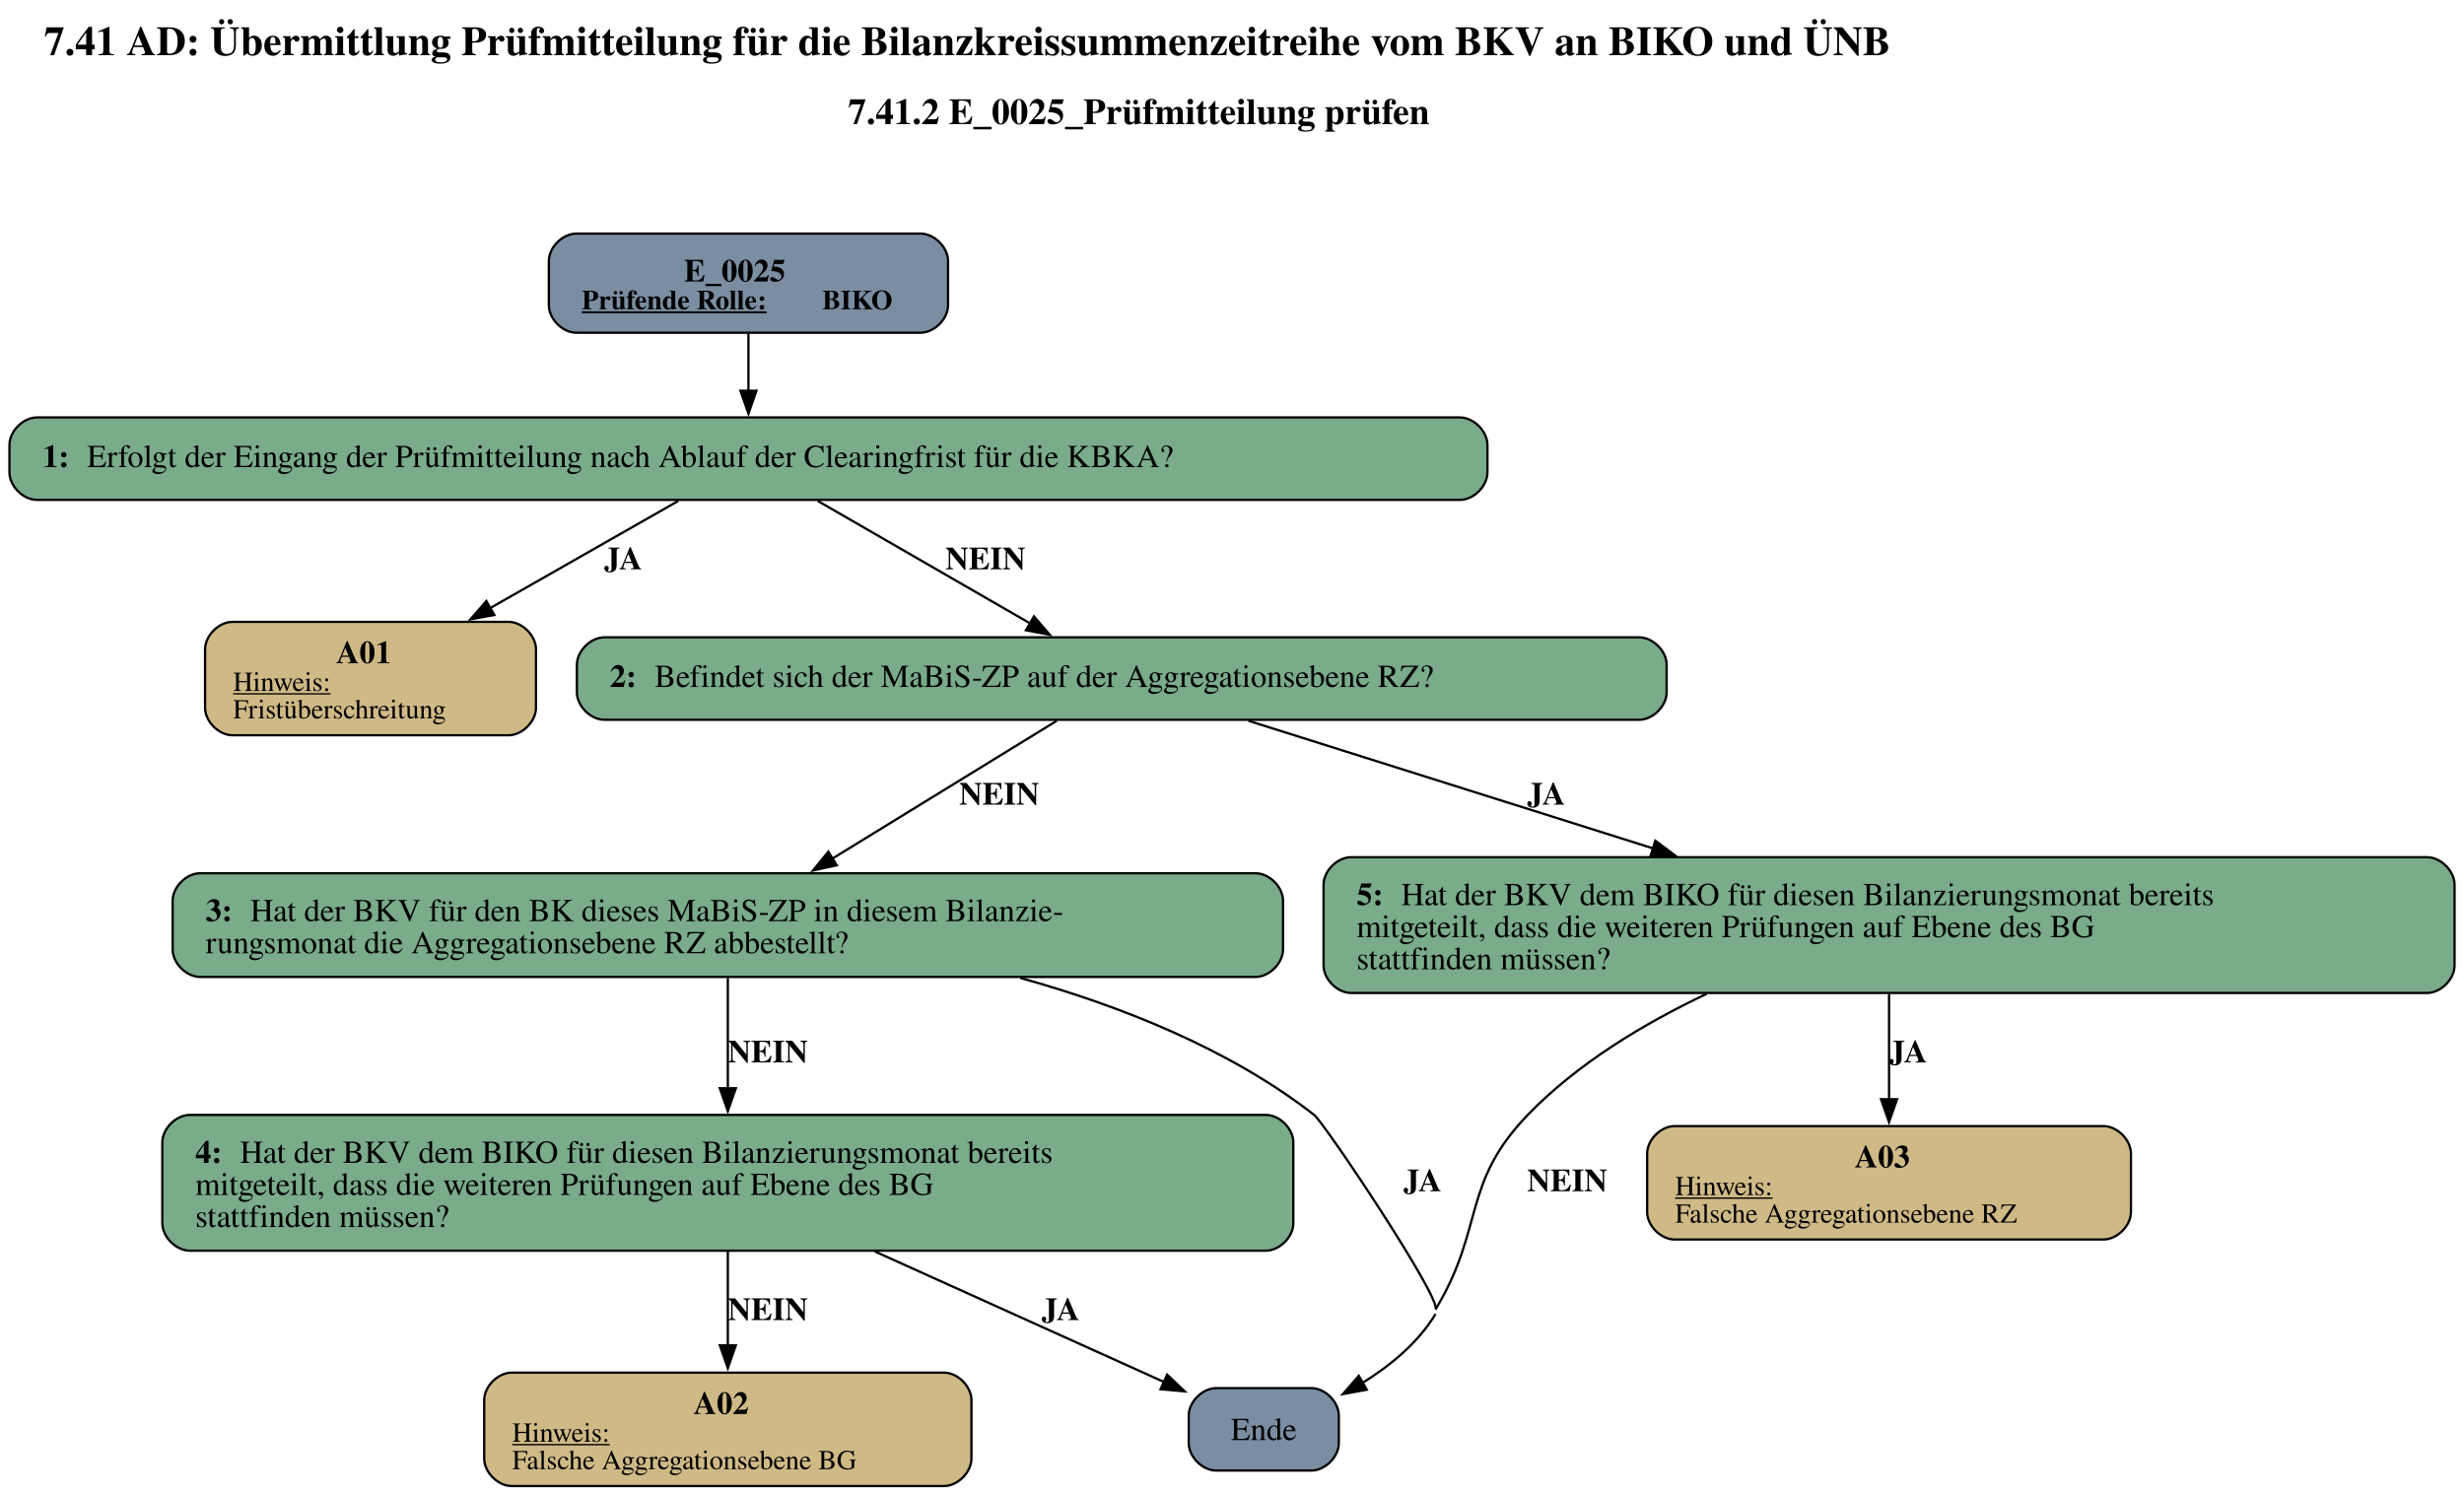
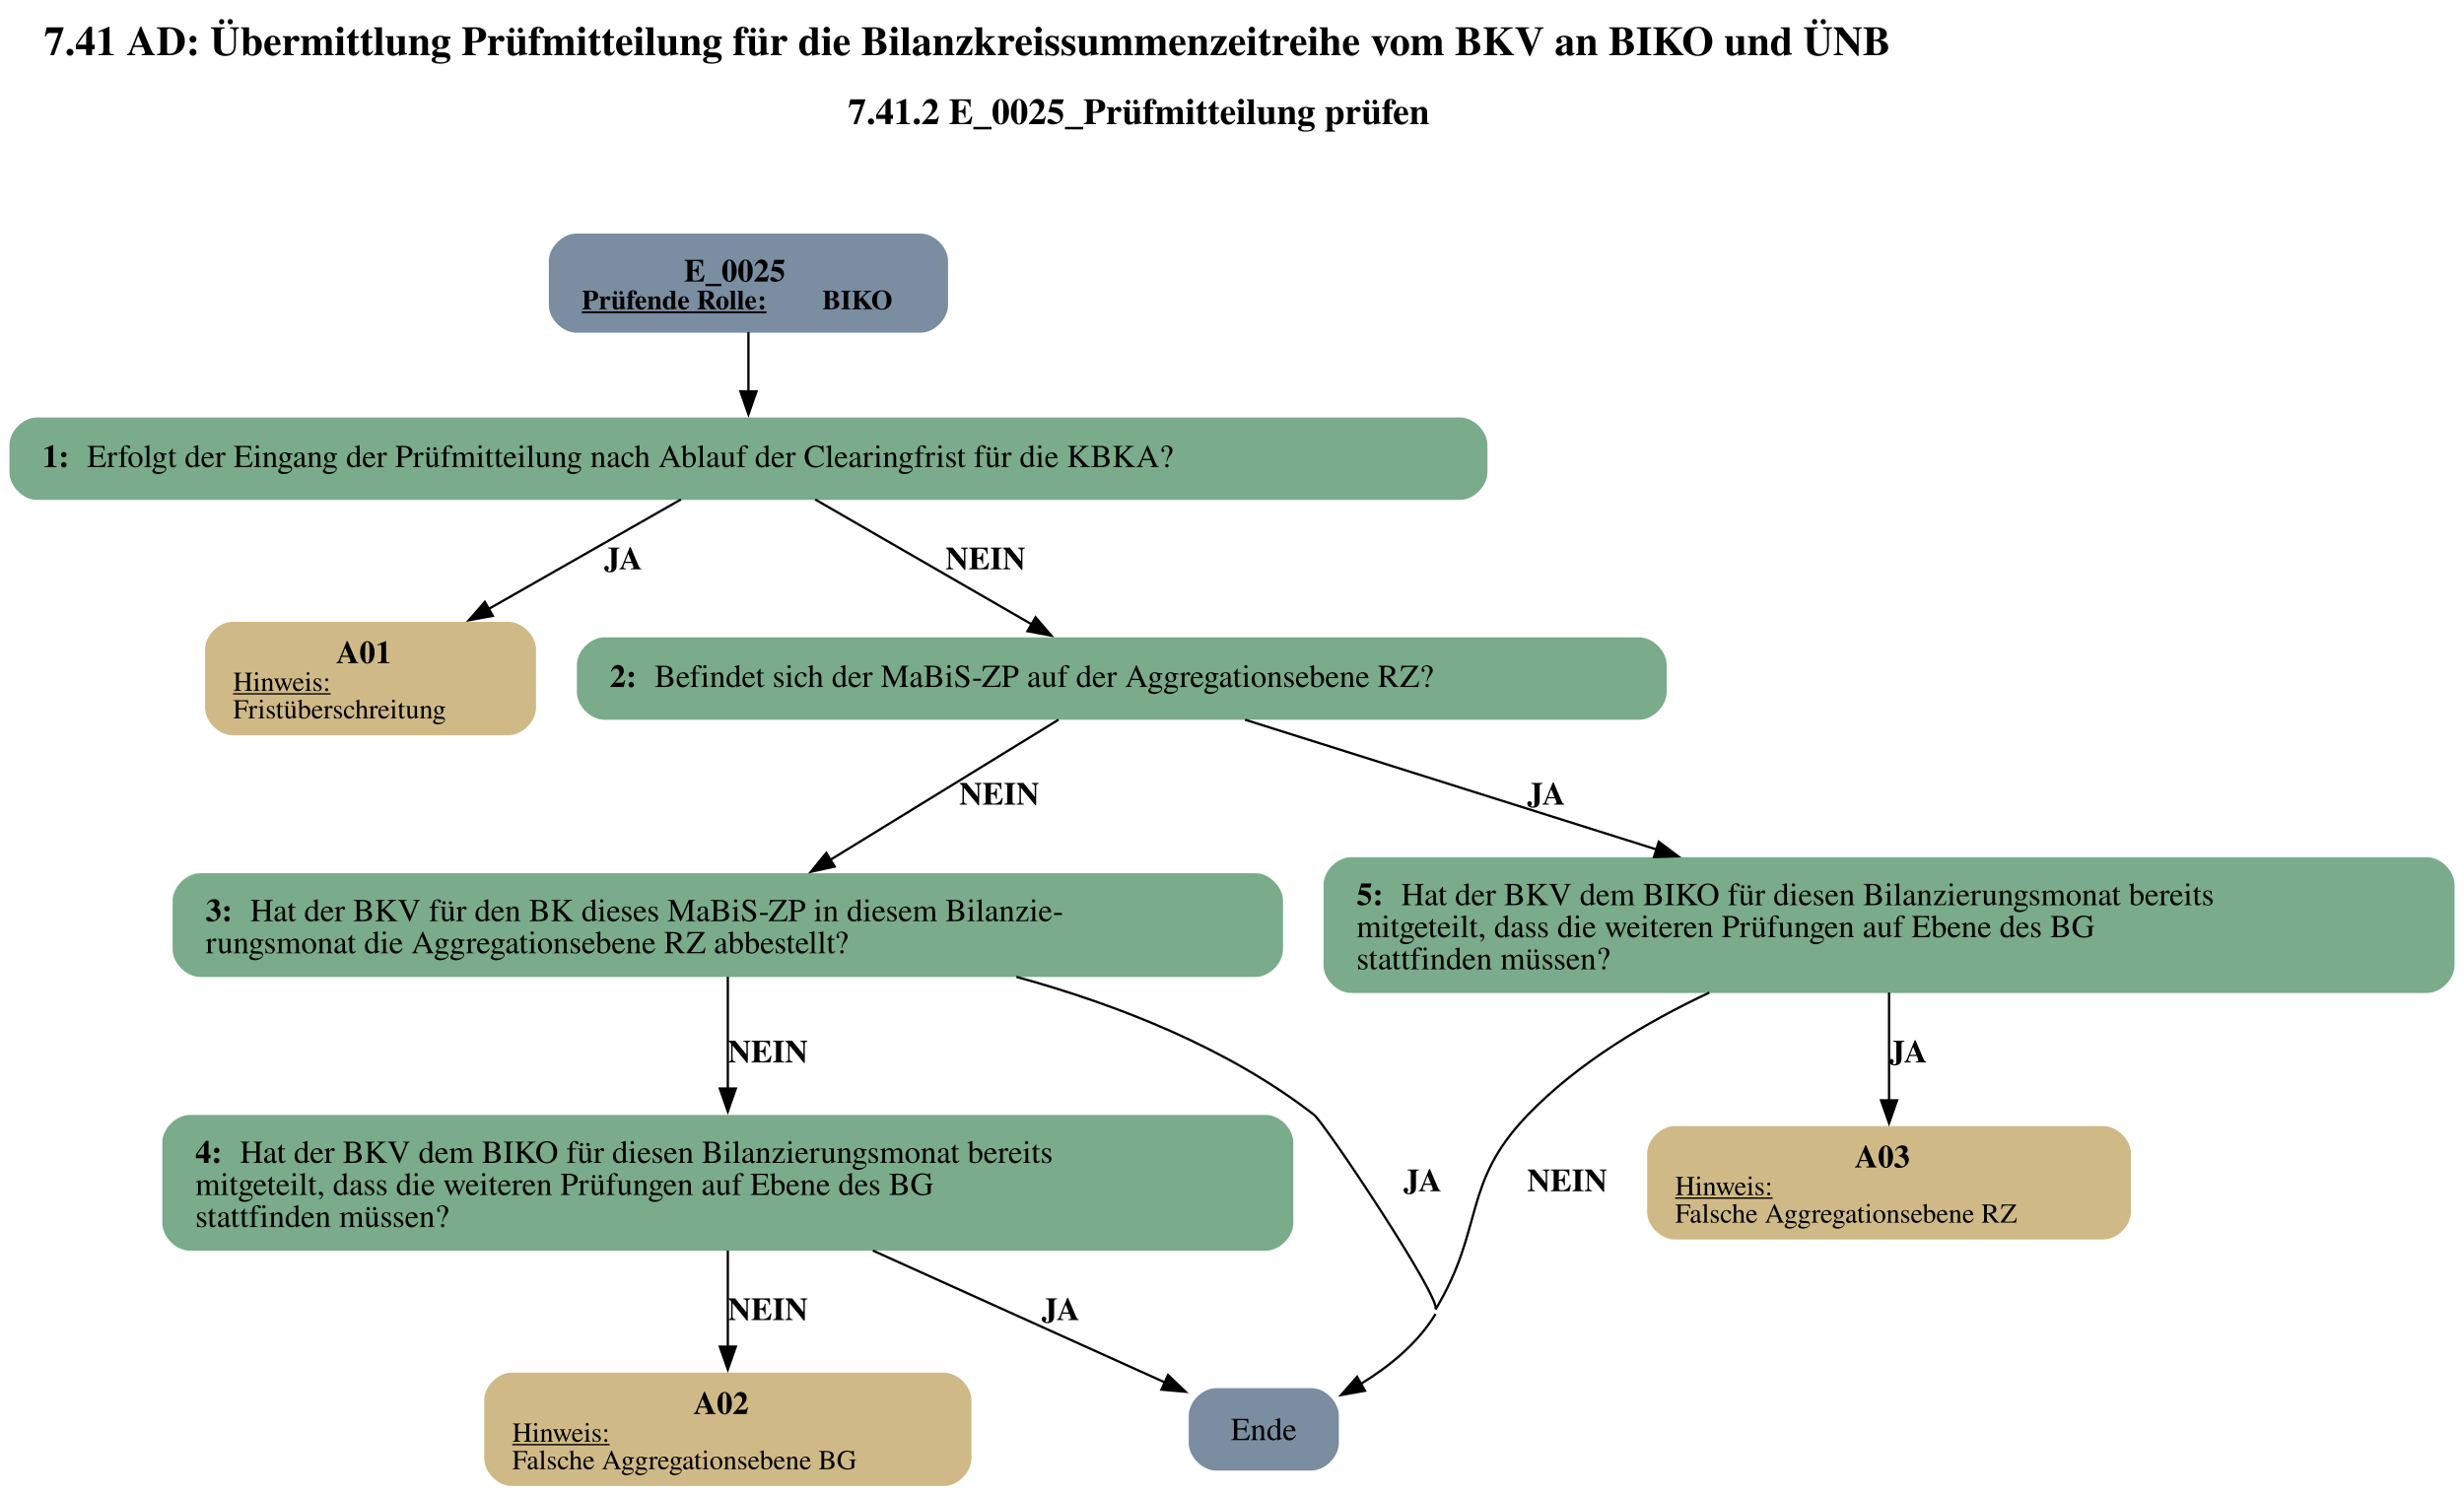
<svg xmlns="http://www.w3.org/2000/svg" width="1076pt" height="653pt" viewBox="0.00 0.00 1075.55 652.88">
  <g id="graph0" class="graph" transform="scale(1 1) rotate(0) translate(4 648.88)">
    <text text-anchor="start" x="15.15" y="-624.78" font-family="Times,serif" font-weight="bold" font-size="18.00">7.41 AD: Übermittlung Prüfmitteilung für die Bilanzkreissummenzeitreihe vom BKV an BIKO und ÜNB</text>
    <text text-anchor="start" x="366.15" y="-594.68" font-family="Times,serif" font-weight="bold" font-size="16.00">7.41.2 E_0025_Prüfmitteilung prüfen</text>
    <g id="node1" class="node">
-       <path fill="#7a8da1" stroke="black" d="M397.8,-546.88C397.8,-546.88 247.5,-546.88 247.5,-546.88 241.5,-546.88 235.5,-540.88 235.5,-534.88 235.5,-534.88 235.5,-515.6 235.5,-515.6 235.5,-509.6 241.5,-503.6 247.5,-503.6 247.5,-503.6 397.8,-503.6 397.8,-503.6 403.8,-503.6 409.8,-509.6 409.8,-515.6 409.8,-515.6 409.8,-534.88 409.8,-534.88 409.8,-540.88 403.8,-546.88 397.8,-546.88" />
+       <path fill="#7a8da1" stroke="black" stroke-width="0" d="M397.8,-546.88C397.8,-546.88 247.5,-546.88 247.5,-546.88 241.5,-546.88 235.5,-540.88 235.5,-534.88 235.5,-534.88 235.5,-515.6 235.5,-515.6 235.5,-509.6 241.5,-503.6 247.5,-503.6 247.5,-503.6 397.8,-503.6 397.8,-503.6 403.8,-503.6 409.8,-509.6 409.8,-515.6 409.8,-515.6 409.8,-534.88 409.8,-534.88 409.8,-540.88 403.8,-546.88 397.8,-546.88" />
      <text text-anchor="start" x="294.52" y="-525.94" font-family="Times,serif" font-weight="bold" font-size="14.00">E_0025</text>
      <text text-anchor="start" x="249.9" y="-513.84" font-family="Times,serif" font-weight="bold" text-decoration="underline" font-size="12.00">Prüfende Rolle:</text>
      <text text-anchor="start" x="354.9" y="-513.84" font-family="Times,serif" font-weight="bold" font-size="12.00"> BIKO</text>
    </g>
    <g id="node2" class="node">
-       <path fill="#7aab8a" stroke="black" d="M633.3,-466.6C633.3,-466.6 12,-466.6 12,-466.6 6,-466.6 0,-460.6 0,-454.6 0,-454.6 0,-442.6 0,-442.6 0,-436.6 6,-430.6 12,-430.6 12,-430.6 633.3,-430.6 633.3,-430.6 639.3,-430.6 645.3,-436.6 645.3,-442.6 645.3,-442.6 645.3,-454.6 645.3,-454.6 645.3,-460.6 639.3,-466.6 633.3,-466.6" />
+       <path fill="#7aab8a" stroke="black" stroke-width="0" d="M633.3,-466.6C633.3,-466.6 12,-466.6 12,-466.6 6,-466.6 0,-460.6 0,-454.6 0,-454.6 0,-442.6 0,-442.6 0,-436.6 6,-430.6 12,-430.6 12,-430.6 633.3,-430.6 633.3,-430.6 639.3,-430.6 645.3,-436.6 645.3,-442.6 645.3,-442.6 645.3,-454.6 645.3,-454.6 645.3,-460.6 639.3,-466.6 633.3,-466.6" />
      <text text-anchor="start" x="14.4" y="-444.92" font-family="Times,serif" font-weight="bold" font-size="14.00">1: </text>
      <text text-anchor="start" x="33.9" y="-444.92" font-family="Times,serif" font-size="14.00">Erfolgt der Eingang der Prüfmitteilung nach Ablauf der Clearingfrist für die KBKA?</text>
    </g>
    <g id="edge1" class="edge">
-       <path fill="none" stroke="black" d="M322.65,-503.45C322.65,-495.59 322.65,-486.51 322.65,-478.07" />
-       <polygon fill="black" stroke="black" points="326.15,-478.27 322.65,-468.27 319.15,-478.27 326.15,-478.27" />
+       <path fill="none" stroke="black" d="M322.65,-503.84C322.65,-495.77 322.65,-486.36 322.65,-477.67" />
+       <polygon fill="black" stroke="black" points="326.15,-477.96 322.65,-467.96 319.15,-477.96 326.15,-477.96" />
    </g>
    <g id="node3" class="node">
-       <path fill="#cfb986" stroke="black" d="M217.89,-377.35C217.89,-377.35 97.41,-377.35 97.41,-377.35 91.41,-377.35 85.41,-371.35 85.41,-365.35 85.41,-365.35 85.41,-339.83 85.41,-339.83 85.41,-333.83 91.41,-327.83 97.41,-327.83 97.41,-327.83 217.89,-327.83 217.89,-327.83 223.89,-327.83 229.89,-333.83 229.89,-339.83 229.89,-339.83 229.89,-365.35 229.89,-365.35 229.89,-371.35 223.89,-377.35 217.89,-377.35" />
+       <path fill="#cfb986" stroke="black" stroke-width="0" d="M217.89,-377.35C217.89,-377.35 97.41,-377.35 97.41,-377.35 91.41,-377.35 85.41,-371.35 85.41,-365.35 85.41,-365.35 85.41,-339.83 85.41,-339.83 85.41,-333.83 91.41,-327.83 97.41,-327.83 97.41,-327.83 217.89,-327.83 217.89,-327.83 223.89,-327.83 229.89,-333.83 229.89,-339.83 229.89,-339.83 229.89,-365.35 229.89,-365.35 229.89,-371.35 223.89,-377.35 217.89,-377.35" />
      <text text-anchor="start" x="142.65" y="-359.29" font-family="Times,serif" font-weight="bold" font-size="14.00">A01</text>
      <text text-anchor="start" x="97.65" y="-347.19" font-family="Times,serif" text-decoration="underline" font-size="12.00">Hinweis:</text>
      <text text-anchor="start" x="97.65" y="-335.19" font-family="Times,serif" font-size="12.00">Fristüberschreitung</text>
    </g>
    <g id="edge2" class="edge">
-       <path fill="none" stroke="black" d="M292,-430.14C268.93,-416.99 236.75,-398.66 209.67,-383.23" />
-       <polygon fill="black" stroke="black" points="211.69,-380.35 201.27,-378.44 208.22,-386.43 211.69,-380.35" />
+       <path fill="none" stroke="black" d="M293.15,-430.79C269.87,-417.53 236.82,-398.7 209.2,-382.96" />
+       <polygon fill="black" stroke="black" points="211.03,-379.97 200.6,-378.06 207.56,-386.06 211.03,-379.97" />
      <text text-anchor="start" x="259.65" y="-400.3" font-family="Times,serif" font-weight="bold" font-size="14.00">JA</text>
    </g>
    <g id="node4" class="node">
-       <path fill="#7aab8a" stroke="black" d="M711.55,-370.59C711.55,-370.59 259.75,-370.59 259.75,-370.59 253.75,-370.59 247.75,-364.59 247.75,-358.59 247.75,-358.59 247.75,-346.59 247.75,-346.59 247.75,-340.59 253.75,-334.59 259.75,-334.59 259.75,-334.59 711.55,-334.59 711.55,-334.59 717.55,-334.59 723.55,-340.59 723.55,-346.59 723.55,-346.59 723.55,-358.59 723.55,-358.59 723.55,-364.59 717.55,-370.59 711.55,-370.59" />
+       <path fill="#7aab8a" stroke="black" stroke-width="0" d="M711.55,-370.59C711.55,-370.59 259.75,-370.59 259.75,-370.59 253.75,-370.59 247.75,-364.59 247.75,-358.59 247.75,-358.59 247.75,-346.59 247.75,-346.59 247.75,-340.59 253.75,-334.59 259.75,-334.59 259.75,-334.59 711.55,-334.59 711.55,-334.59 717.55,-334.59 723.55,-340.59 723.55,-346.59 723.55,-346.59 723.55,-358.59 723.55,-358.59 723.55,-364.59 717.55,-370.59 711.55,-370.59" />
      <text text-anchor="start" x="262.15" y="-348.91" font-family="Times,serif" font-weight="bold" font-size="14.00">2: </text>
      <text text-anchor="start" x="281.65" y="-348.91" font-family="Times,serif" font-size="14.00">Befindet sich der MaBiS-ZP auf der Aggregationsebene RZ?</text>
    </g>
    <g id="edge3" class="edge">
-       <path fill="none" stroke="black" d="M352.93,-430.14C379.12,-415.03 417.17,-393.08 445.83,-376.56" />
-       <polygon fill="black" stroke="black" points="447.31,-379.74 454.22,-371.71 443.81,-373.68 447.31,-379.74" />
+       <path fill="none" stroke="black" d="M351.79,-430.79C378.17,-415.58 417.23,-393.05 446.36,-376.25" />
+       <polygon fill="black" stroke="black" points="447.99,-379.35 454.9,-371.32 444.49,-373.29 447.99,-379.35" />
      <text text-anchor="start" x="408.65" y="-400.3" font-family="Times,serif" font-weight="bold" font-size="14.00">NEIN</text>
    </g>
    <g id="node5" class="node">
-       <path fill="#7aab8a" stroke="black" d="M544.05,-267.58C544.05,-267.58 83.25,-267.58 83.25,-267.58 77.25,-267.58 71.25,-261.58 71.25,-255.58 71.25,-255.58 71.25,-234.3 71.25,-234.3 71.25,-228.3 77.25,-222.3 83.25,-222.3 83.25,-222.3 544.05,-222.3 544.05,-222.3 550.05,-222.3 556.05,-228.3 556.05,-234.3 556.05,-234.3 556.05,-255.58 556.05,-255.58 556.05,-261.58 550.05,-267.58 544.05,-267.58" />
+       <path fill="#7aab8a" stroke="black" stroke-width="0" d="M544.05,-267.58C544.05,-267.58 83.25,-267.58 83.25,-267.58 77.25,-267.58 71.25,-261.58 71.25,-255.58 71.25,-255.58 71.25,-234.3 71.25,-234.3 71.25,-228.3 77.25,-222.3 83.25,-222.3 83.25,-222.3 544.05,-222.3 544.05,-222.3 550.05,-222.3 556.05,-228.3 556.05,-234.3 556.05,-234.3 556.05,-255.58 556.05,-255.58 556.05,-261.58 550.05,-267.58 544.05,-267.58" />
      <text text-anchor="start" x="85.65" y="-246.64" font-family="Times,serif" font-weight="bold" font-size="14.00">3: </text>
      <text text-anchor="start" x="105.15" y="-246.64" font-family="Times,serif" font-size="14.00">Hat der BKV für den BK dieses MaBiS-ZP in diesem Bilanzie-</text>
      <text text-anchor="start" x="85.65" y="-232.64" font-family="Times,serif" font-size="14.00">rungsmonat die Aggregationsebene RZ abbestellt?</text>
    </g>
    <g id="edge4" class="edge">
-       <path fill="none" stroke="black" d="M457.25,-334.14C430.64,-317.8 390.43,-293.1 359.32,-273.99" />
-       <polygon fill="black" stroke="black" points="361.21,-271.05 350.86,-268.79 357.54,-277.01 361.21,-271.05" />
+       <path fill="none" stroke="black" d="M458.02,-334.62C431.08,-318.07 389.68,-292.64 358.11,-273.25" />
+       <polygon fill="black" stroke="black" points="360.3,-270.48 349.94,-268.23 356.63,-276.45 360.3,-270.48" />
      <text text-anchor="start" x="414.65" y="-297.53" font-family="Times,serif" font-weight="bold" font-size="14.00">NEIN</text>
    </g>
    <g id="node9" class="node">
-       <path fill="#7aab8a" stroke="black" d="M1055.55,-274.58C1055.55,-274.58 585.75,-274.58 585.75,-274.58 579.75,-274.58 573.75,-268.58 573.75,-262.58 573.75,-262.58 573.75,-227.3 573.75,-227.3 573.75,-221.3 579.75,-215.3 585.75,-215.3 585.75,-215.3 1055.55,-215.3 1055.55,-215.3 1061.55,-215.3 1067.55,-221.3 1067.55,-227.3 1067.55,-227.3 1067.55,-262.58 1067.55,-262.58 1067.55,-268.58 1061.55,-274.58 1055.55,-274.58" />
+       <path fill="#7aab8a" stroke="black" stroke-width="0" d="M1055.55,-274.58C1055.55,-274.58 585.75,-274.58 585.75,-274.58 579.75,-274.58 573.75,-268.58 573.75,-262.58 573.75,-262.58 573.75,-227.3 573.75,-227.3 573.75,-221.3 579.75,-215.3 585.75,-215.3 585.75,-215.3 1055.55,-215.3 1055.55,-215.3 1061.55,-215.3 1067.55,-221.3 1067.55,-227.3 1067.55,-227.3 1067.55,-262.58 1067.55,-262.58 1067.55,-268.58 1061.55,-274.58 1055.55,-274.58" />
      <text text-anchor="start" x="588.15" y="-253.64" font-family="Times,serif" font-weight="bold" font-size="14.00">5: </text>
      <text text-anchor="start" x="607.65" y="-253.64" font-family="Times,serif" font-size="14.00">Hat der BKV dem BIKO für diesen Bilanzierungsmonat bereits</text>
      <text text-anchor="start" x="588.15" y="-239.64" font-family="Times,serif" font-size="14.00">mitgeteilt, dass die weiteren Prüfungen auf Ebene des BG</text>
      <text text-anchor="start" x="588.15" y="-225.64" font-family="Times,serif" font-size="14.00">stattfinden müssen?</text>
    </g>
    <g id="edge5" class="edge">
-       <path fill="none" stroke="black" d="M540.97,-334.14C588.9,-319.03 659.53,-296.75 717.81,-278.37" />
-       <polygon fill="black" stroke="black" points="718.61,-281.79 727.1,-275.44 716.51,-275.11 718.61,-281.79" />
+       <path fill="none" stroke="black" d="M539.47,-334.62C587.79,-319.38 660,-296.6 719.15,-277.95" />
+       <polygon fill="black" stroke="black" points="720.1,-281.32 728.59,-274.97 718,-274.64 720.1,-281.32" />
      <text text-anchor="start" x="662.65" y="-297.53" font-family="Times,serif" font-weight="bold" font-size="14.00">JA</text>
    </g>
    <g id="node6" class="node">
-       <path fill="#7a8da1" stroke="black" d="M568.42,-42.76C568.42,-42.76 526.88,-42.76 526.88,-42.76 520.88,-42.76 514.88,-36.76 514.88,-30.76 514.88,-30.76 514.88,-18.76 514.88,-18.76 514.88,-12.76 520.88,-6.76 526.88,-6.76 526.88,-6.76 568.42,-6.76 568.42,-6.76 574.42,-6.76 580.42,-12.76 580.42,-18.76 580.42,-18.76 580.42,-30.76 580.42,-30.76 580.42,-36.76 574.42,-42.76 568.42,-42.76" />
+       <path fill="#7a8da1" stroke="black" stroke-width="0" d="M568.42,-42.76C568.42,-42.76 526.88,-42.76 526.88,-42.76 520.88,-42.76 514.88,-36.76 514.88,-30.76 514.88,-30.76 514.88,-18.76 514.88,-18.76 514.88,-12.76 520.88,-6.76 526.88,-6.76 526.88,-6.76 568.42,-6.76 568.42,-6.76 574.42,-6.76 580.42,-12.76 580.42,-18.76 580.42,-18.76 580.42,-30.76 580.42,-30.76 580.42,-36.76 574.42,-42.76 568.42,-42.76" />
      <text text-anchor="middle" x="547.65" y="-20.08" font-family="Times,serif" font-size="14.00">Ende</text>
    </g>
    <g id="edge7" class="edge">
-       <path fill="none" stroke="black" d="M441.3,-221.88C485.23,-209.65 532.64,-190.85 569.65,-162.05 574.04,-158.64 625.26,-82.05 622.65,-77.14" />
-       <path fill="none" stroke="black" d="M622.65,-75.14C615.09,-62.61 602.99,-52.62 590.69,-45.01" />
-       <polygon fill="black" stroke="black" points="592.6,-42.07 582.18,-40.15 589.13,-48.15 592.6,-42.07" />
+       <path fill="none" stroke="black" d="M439.66,-222.33C484.05,-210.12 532.18,-191.2 569.65,-162.05 574.04,-158.64 625.26,-82.05 622.65,-77.14" />
+       <path fill="none" stroke="black" d="M622.65,-75.14C614.96,-62.4 602.58,-52.29 590.07,-44.63" />
+       <polygon fill="black" stroke="black" points="591.84,-41.61 581.42,-39.74 588.4,-47.7 591.84,-41.61" />
      <text text-anchor="start" x="608.65" y="-128.74" font-family="Times,serif" font-weight="bold" font-size="14.00">JA</text>
    </g>
    <g id="node7" class="node">
-       <path fill="#7aab8a" stroke="black" d="M548.55,-162.05C548.55,-162.05 78.75,-162.05 78.75,-162.05 72.75,-162.05 66.75,-156.05 66.75,-150.05 66.75,-150.05 66.75,-114.77 66.75,-114.77 66.75,-108.77 72.75,-102.77 78.75,-102.77 78.75,-102.77 548.55,-102.77 548.55,-102.77 554.55,-102.77 560.55,-108.77 560.55,-114.77 560.55,-114.77 560.55,-150.05 560.55,-150.05 560.55,-156.05 554.55,-162.05 548.55,-162.05" />
+       <path fill="#7aab8a" stroke="black" stroke-width="0" d="M548.55,-162.05C548.55,-162.05 78.75,-162.05 78.75,-162.05 72.75,-162.05 66.75,-156.05 66.75,-150.05 66.75,-150.05 66.75,-114.77 66.75,-114.77 66.75,-108.77 72.75,-102.77 78.75,-102.77 78.75,-102.77 548.55,-102.77 548.55,-102.77 554.55,-102.77 560.55,-108.77 560.55,-114.77 560.55,-114.77 560.55,-150.05 560.55,-150.05 560.55,-156.05 554.55,-162.05 548.55,-162.05" />
      <text text-anchor="start" x="81.15" y="-141.11" font-family="Times,serif" font-weight="bold" font-size="14.00">4: </text>
      <text text-anchor="start" x="100.65" y="-141.11" font-family="Times,serif" font-size="14.00">Hat der BKV dem BIKO für diesen Bilanzierungsmonat bereits</text>
      <text text-anchor="start" x="81.15" y="-127.11" font-family="Times,serif" font-size="14.00">mitgeteilt, dass die weiteren Prüfungen auf Ebene des BG</text>
      <text text-anchor="start" x="81.15" y="-113.11" font-family="Times,serif" font-size="14.00">stattfinden müssen?</text>
    </g>
    <g id="edge6" class="edge">
-       <path fill="none" stroke="black" d="M313.65,-221.84C313.65,-208.05 313.65,-189.89 313.65,-173.62" />
-       <polygon fill="black" stroke="black" points="317.15,-173.7 313.65,-163.7 310.15,-173.7 317.15,-173.7" />
+       <path fill="none" stroke="black" d="M313.65,-222.37C313.65,-208.38 313.65,-189.74 313.65,-173.13" />
+       <polygon fill="black" stroke="black" points="317.15,-173.56 313.65,-163.56 310.15,-173.56 317.15,-173.56" />
      <text text-anchor="start" x="313.65" y="-185" font-family="Times,serif" font-weight="bold" font-size="14.00">NEIN</text>
    </g>
    <g id="edge9" class="edge">
-       <path fill="none" stroke="black" d="M377.9,-102.4C418.17,-84.22 468.98,-61.28 504.47,-45.26" />
-       <polygon fill="black" stroke="black" points="505.45,-48.65 513.13,-41.35 502.57,-42.27 505.45,-48.65" />
+       <path fill="none" stroke="black" d="M376.97,-102.82C417.5,-84.52 469.01,-61.27 504.78,-45.11" />
+       <polygon fill="black" stroke="black" points="505.84,-48.48 513.51,-41.17 502.96,-42.1 505.84,-48.48" />
      <text text-anchor="start" x="450.65" y="-72.47" font-family="Times,serif" font-weight="bold" font-size="14.00">JA</text>
    </g>
    <g id="node8" class="node">
-       <path fill="#cfb986" stroke="black" d="M408.01,-49.52C408.01,-49.52 219.28,-49.52 219.28,-49.52 213.28,-49.52 207.28,-43.52 207.28,-37.52 207.28,-37.52 207.28,-12 207.28,-12 207.28,-6 213.28,0 219.28,0 219.28,0 408.01,0 408.01,0 414.01,0 420.01,-6 420.01,-12 420.01,-12 420.01,-37.52 420.01,-37.52 420.01,-43.52 414.01,-49.52 408.01,-49.52" />
+       <path fill="#cfb986" stroke="black" stroke-width="0" d="M408.01,-49.52C408.01,-49.52 219.28,-49.52 219.28,-49.52 213.28,-49.52 207.28,-43.52 207.28,-37.52 207.28,-37.52 207.28,-12 207.28,-12 207.28,-6 213.28,0 219.28,0 219.28,0 408.01,0 408.01,0 414.01,0 420.01,-6 420.01,-12 420.01,-12 420.01,-37.52 420.01,-37.52 420.01,-43.52 414.01,-49.52 408.01,-49.52" />
      <text text-anchor="start" x="298.65" y="-31.46" font-family="Times,serif" font-weight="bold" font-size="14.00">A02</text>
      <text text-anchor="start" x="219.52" y="-19.36" font-family="Times,serif" text-decoration="underline" font-size="12.00">Hinweis:</text>
      <text text-anchor="start" x="219.52" y="-7.36" font-family="Times,serif" font-size="12.00">Falsche Aggregationsebene BG</text>
    </g>
    <g id="edge8" class="edge">
-       <path fill="none" stroke="black" d="M313.65,-102.54C313.65,-89.78 313.65,-74.66 313.65,-61.22" />
-       <polygon fill="black" stroke="black" points="317.15,-61.46 313.65,-51.46 310.15,-61.46 317.15,-61.46" />
+       <path fill="none" stroke="black" d="M313.65,-102.82C313.65,-89.87 313.65,-74.44 313.65,-60.8" />
+       <polygon fill="black" stroke="black" points="317.15,-60.89 313.65,-50.89 310.15,-60.89 317.15,-60.89" />
      <text text-anchor="start" x="313.65" y="-72.47" font-family="Times,serif" font-weight="bold" font-size="14.00">NEIN</text>
    </g>
    <g id="edge11" class="edge">
-       <path fill="none" stroke="black" d="M740.98,-214.9C713.65,-201.96 684.54,-184.48 662.9,-162.05 633.91,-131.99 644.21,-112.91 622.65,-77.14" />
+       <path fill="none" stroke="black" d="M742.2,-215.48C714.52,-202.48 684.86,-184.82 662.9,-162.05 633.91,-131.99 644.21,-112.91 622.65,-77.14" />
      <text text-anchor="start" x="662.65" y="-128.74" font-family="Times,serif" font-weight="bold" font-size="14.00">NEIN</text>
    </g>
    <g id="node10" class="node">
-       <path fill="#cfb986" stroke="black" d="M914.26,-157.17C914.26,-157.17 727.03,-157.17 727.03,-157.17 721.03,-157.17 715.03,-151.17 715.03,-145.17 715.03,-145.17 715.03,-119.65 715.03,-119.65 715.03,-113.65 721.03,-107.65 727.03,-107.65 727.03,-107.65 914.26,-107.65 914.26,-107.65 920.26,-107.65 926.26,-113.65 926.26,-119.65 926.26,-119.65 926.26,-145.17 926.26,-145.17 926.26,-151.17 920.26,-157.17 914.26,-157.17" />
+       <path fill="#cfb986" stroke="black" stroke-width="0" d="M914.26,-157.17C914.26,-157.17 727.03,-157.17 727.03,-157.17 721.03,-157.17 715.03,-151.17 715.03,-145.17 715.03,-145.17 715.03,-119.65 715.03,-119.65 715.03,-113.65 721.03,-107.65 727.03,-107.65 727.03,-107.65 914.26,-107.65 914.26,-107.65 920.26,-107.65 926.26,-113.65 926.26,-119.65 926.26,-119.65 926.26,-145.17 926.26,-145.17 926.26,-151.17 920.26,-157.17 914.26,-157.17" />
      <text text-anchor="start" x="805.65" y="-139.11" font-family="Times,serif" font-weight="bold" font-size="14.00">A03</text>
      <text text-anchor="start" x="727.27" y="-127.01" font-family="Times,serif" text-decoration="underline" font-size="12.00">Hinweis:</text>
      <text text-anchor="start" x="727.27" y="-115.01" font-family="Times,serif" font-size="12.00">Falsche Aggregationsebene RZ</text>
    </g>
    <g id="edge10" class="edge">
-       <path fill="none" stroke="black" d="M820.65,-214.9C820.65,-200.77 820.65,-183.66 820.65,-168.77" />
-       <polygon fill="black" stroke="black" points="824.15,-168.92 820.65,-158.92 817.15,-168.92 824.15,-168.92" />
+       <path fill="none" stroke="black" d="M820.65,-215.48C820.65,-201 820.65,-183.29 820.65,-168.03" />
+       <polygon fill="black" stroke="black" points="824.15,-168.44 820.65,-158.44 817.15,-168.44 824.15,-168.44" />
      <text text-anchor="start" x="820.65" y="-185" font-family="Times,serif" font-weight="bold" font-size="14.00">JA</text>
    </g>
  </g>
</svg>
